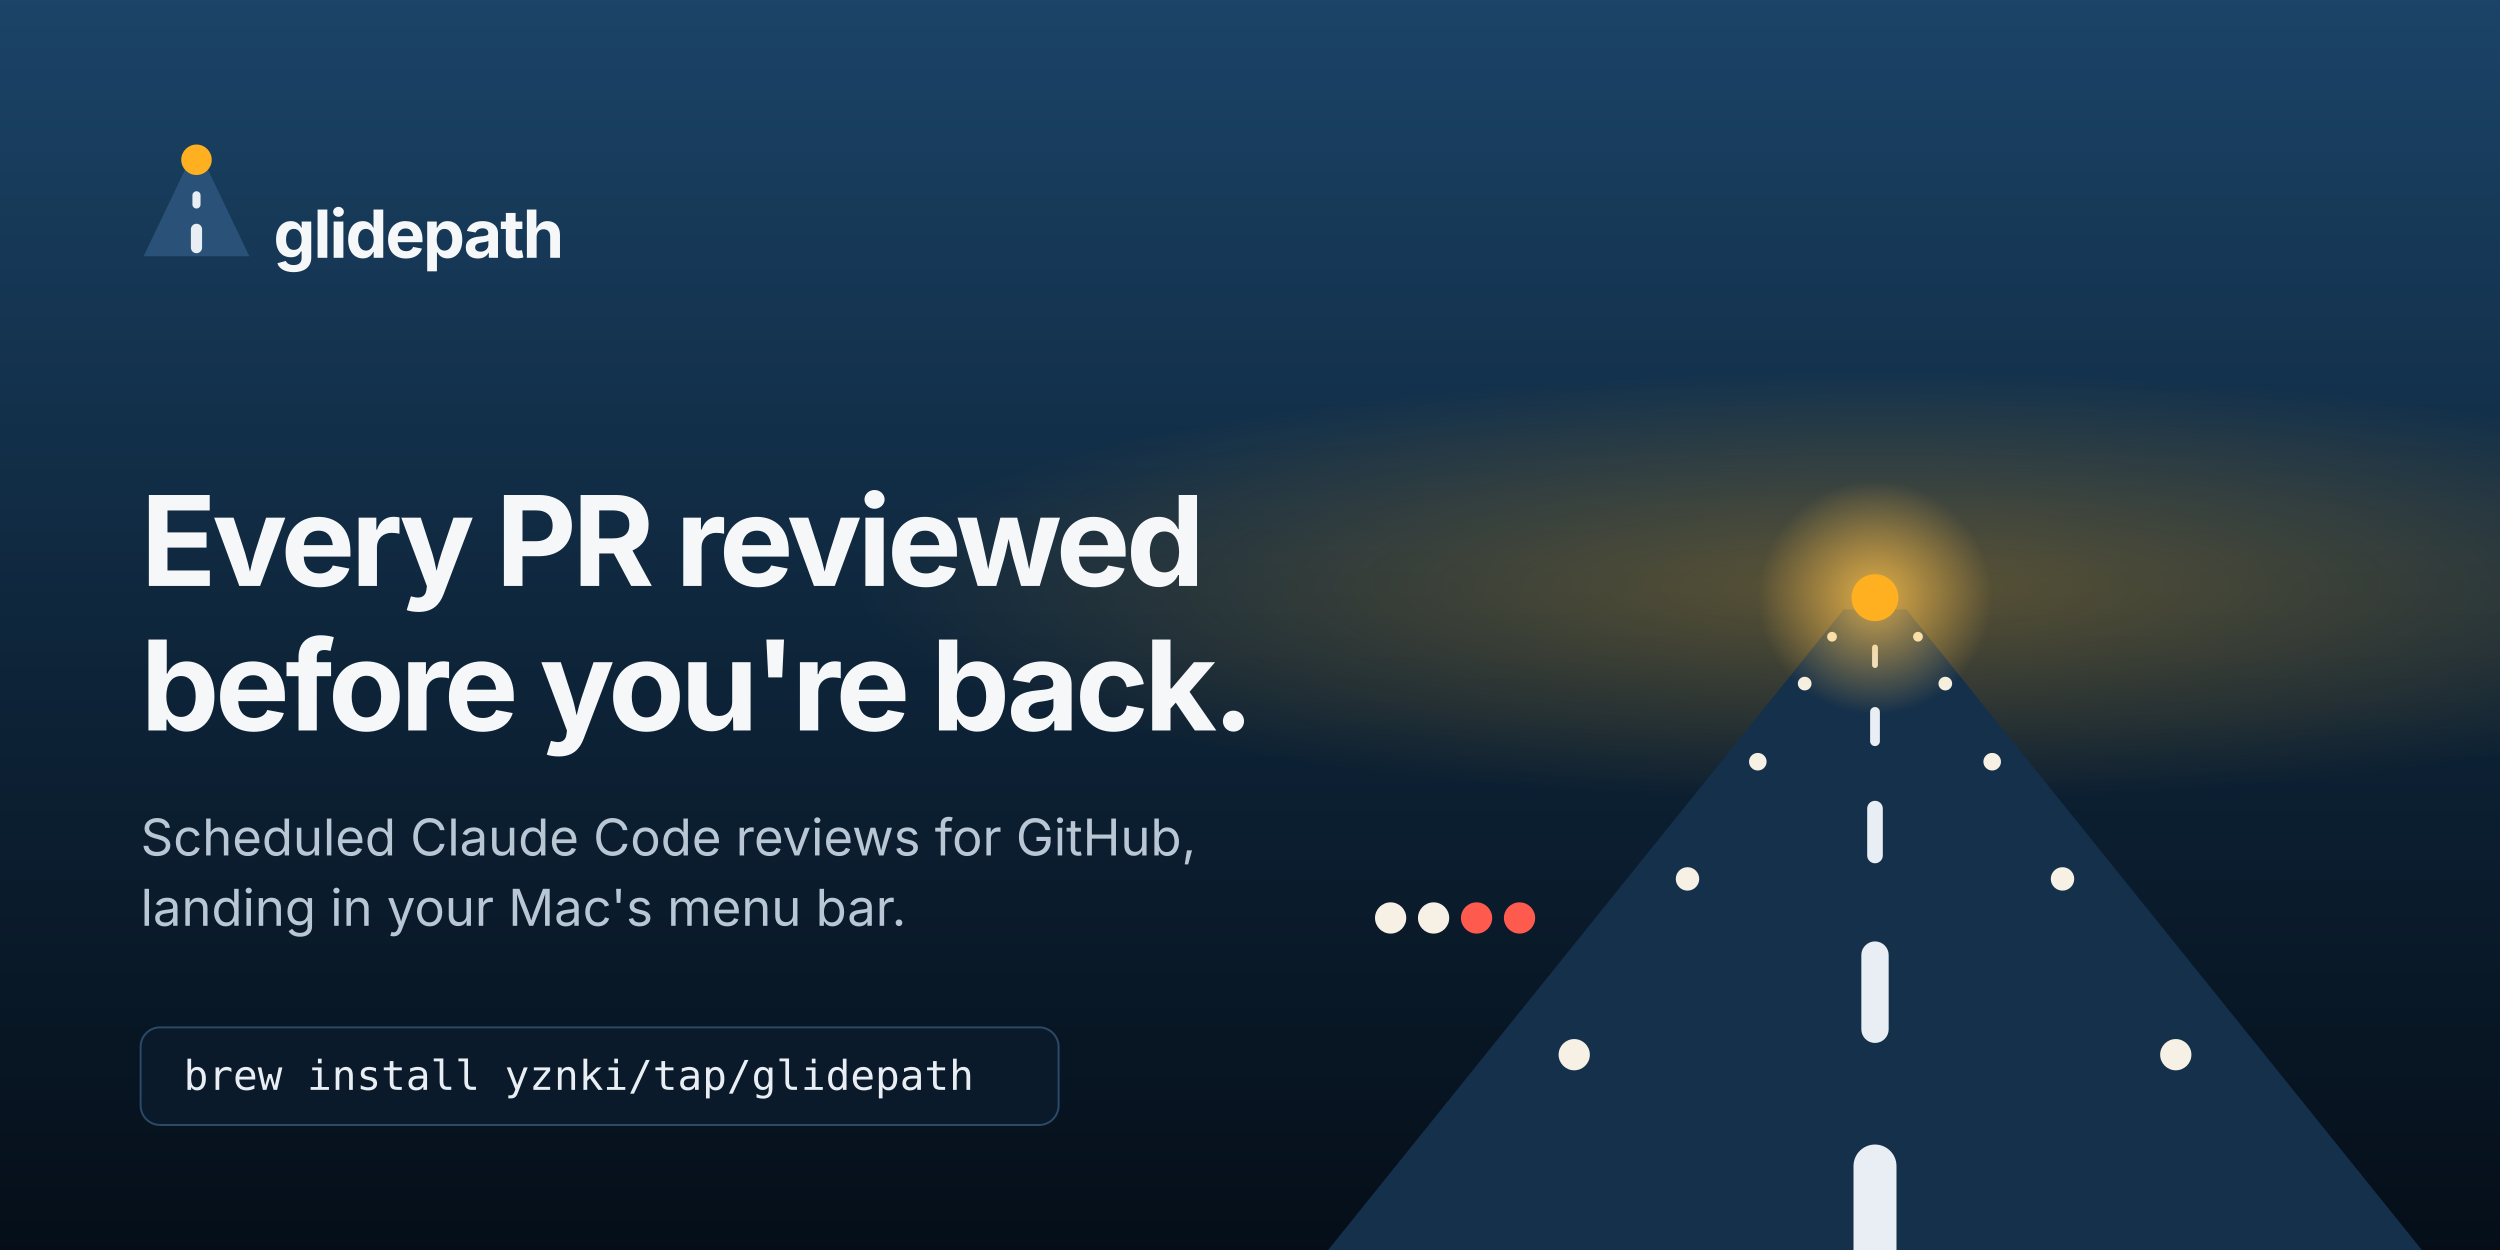
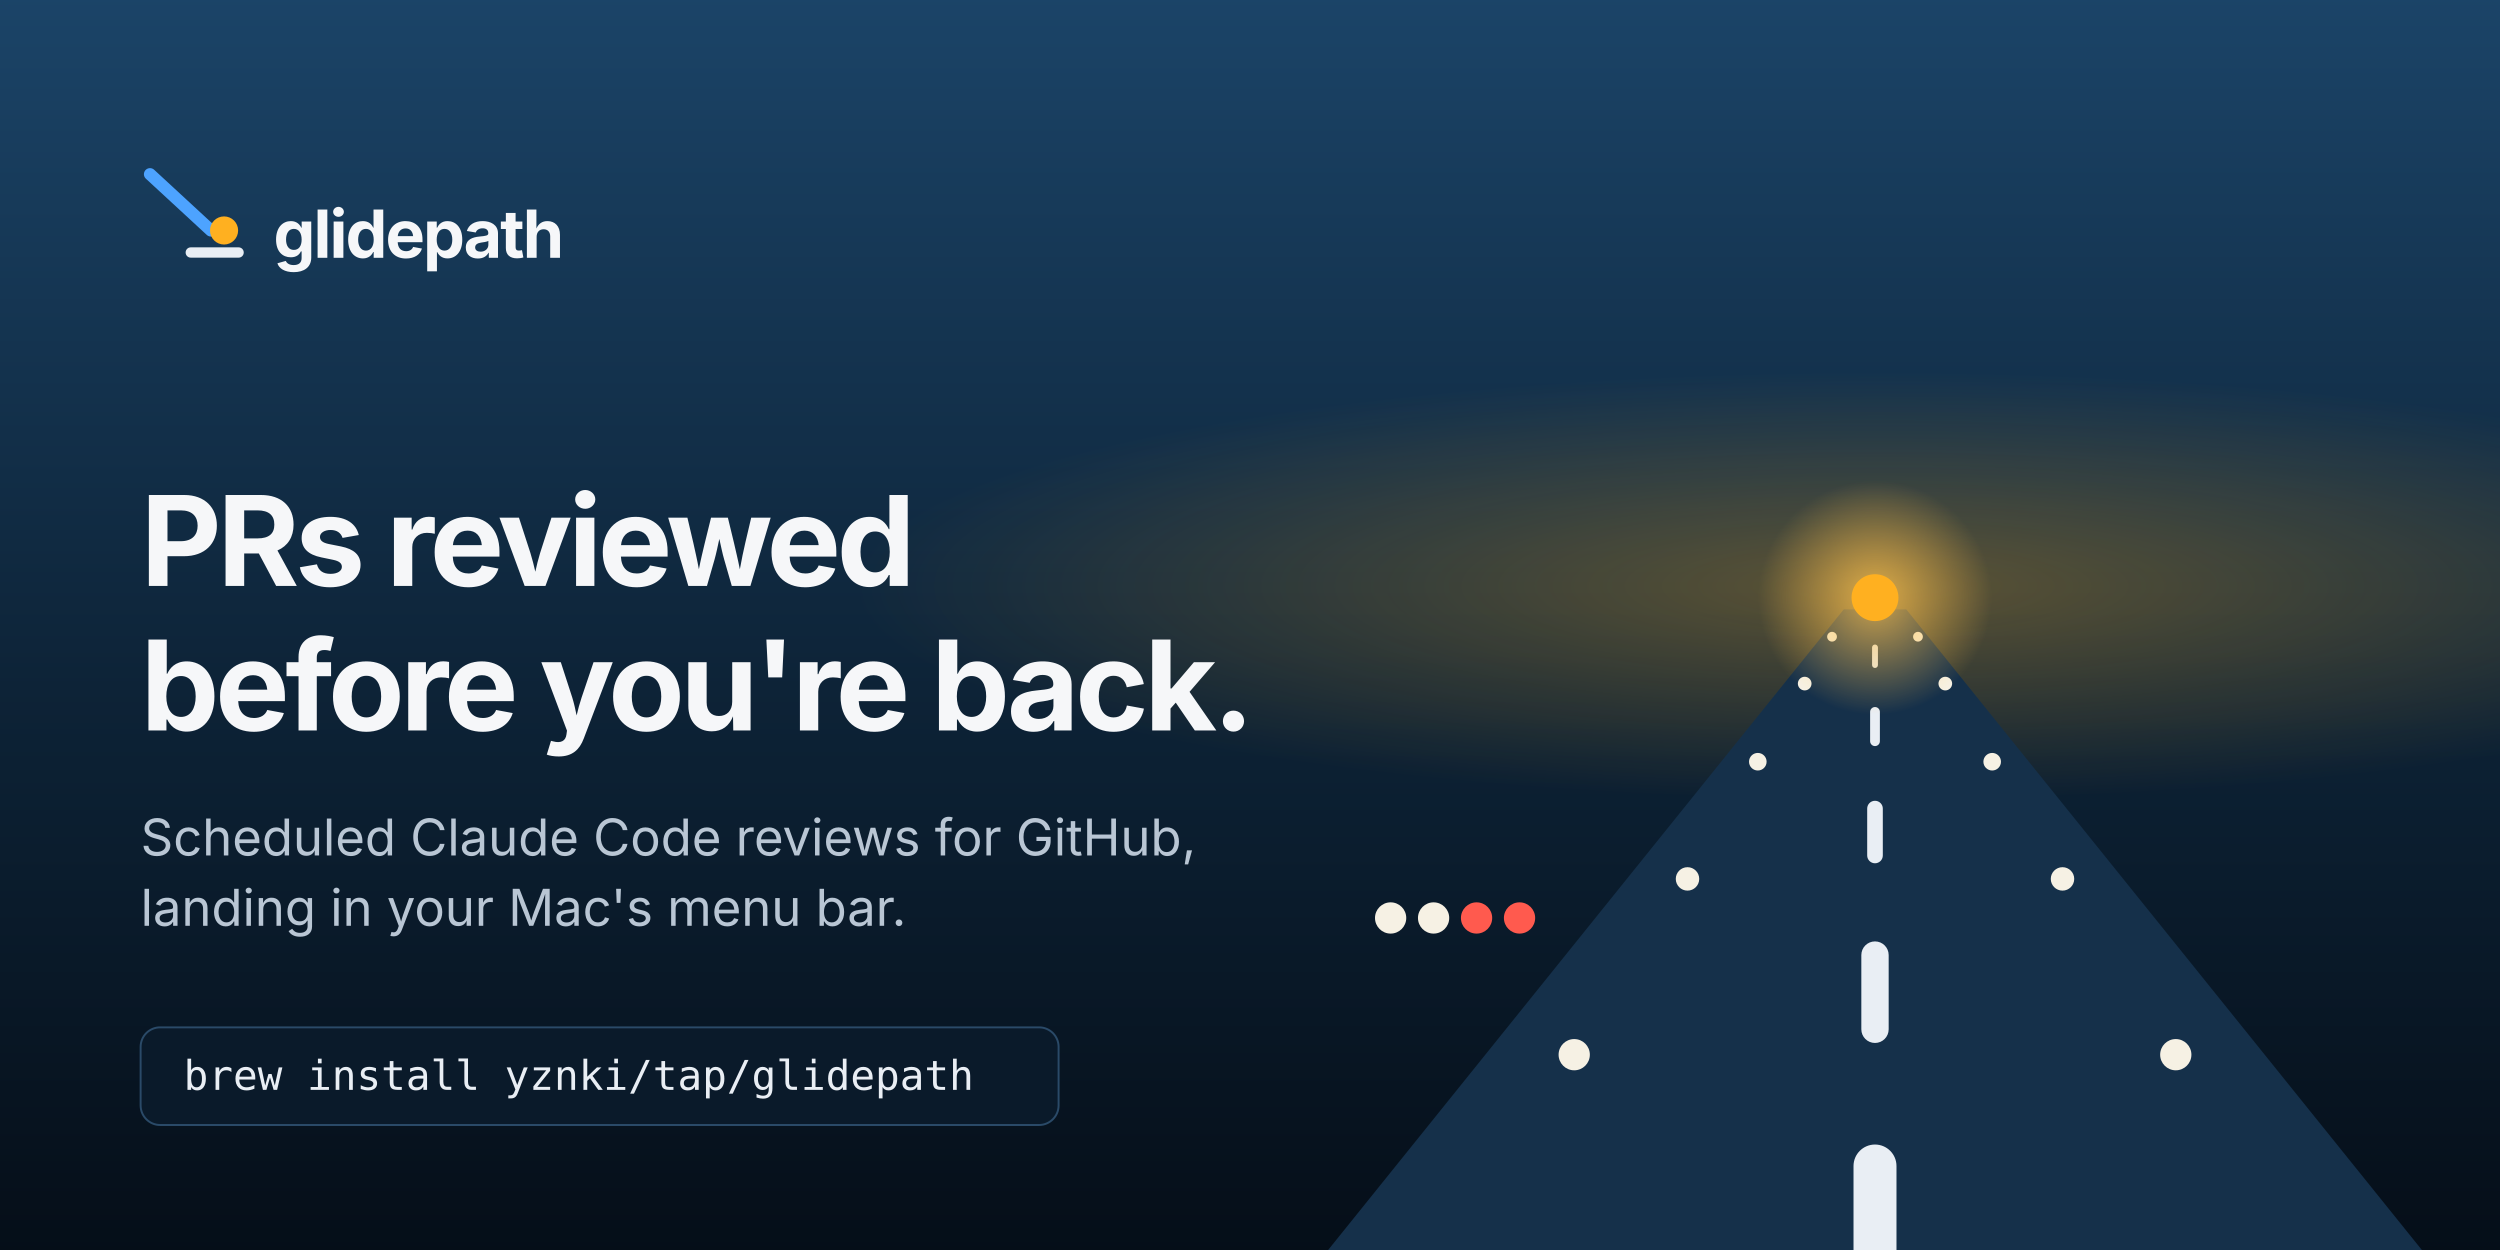
<svg xmlns="http://www.w3.org/2000/svg" width="1280" height="640" viewBox="0 0 1280 640">
  <defs>
    <linearGradient id="sky" x1="0" y1="0" x2="0" y2="1">
      <stop offset="0" stop-color="#1B4468" />
      <stop offset="0.55" stop-color="#0D2337" />
      <stop offset="1" stop-color="#050E18" />
    </linearGradient>
    <radialGradient id="hz" r="0.5">
      <stop offset="0" stop-color="#FFB020" stop-opacity="0.32" />
      <stop offset="1" stop-color="#FFB020" stop-opacity="0" />
    </radialGradient>
    <radialGradient id="glow" r="0.5">
      <stop offset="0" stop-color="#FFC24D" stop-opacity="0.8" />
      <stop offset="1" stop-color="#FFC24D" stop-opacity="0" />
    </radialGradient>
  </defs>
  <style>
    .h{font-family:-apple-system,"SF Pro Display",system-ui;font-weight:700;font-size:64px;letter-spacing:-2.2px;fill:#F6F7F9}
    .s{font-family:-apple-system,"SF Pro Text",system-ui;font-weight:400;font-size:26px;fill:#B9C6D4}
    .m{font-family:-apple-system,"SF Pro Display",system-ui;font-weight:650;font-size:34px;letter-spacing:-1px;fill:#F6F7F9}
    .c{font-family:ui-monospace,"SF Mono",monospace;font-size:21px;fill:#E9EEF4}
  </style>
  <rect width="1280" height="640" fill="url(#sky)" />
  <ellipse cx="960" cy="300" rx="520" ry="110" fill="url(#hz)" />
  <polygon points="944,312 976,312 1240,640 680,640" fill="#15304A" />
  <g fill="#E9EEF4">
    <rect x="958.5" y="330" width="3" height="12" rx="1.5" />
    <rect x="957.5" y="362" width="5" height="20" rx="2.5" />
    <rect x="956" y="410" width="8" height="32" rx="4" />
    <rect x="953" y="482" width="14" height="52" rx="7" />
    <rect x="949" y="586" width="22" height="80" rx="11" />
  </g>
  <g fill="#F6F1E4">
    <circle cx="938" cy="326" r="2.5" />
    <circle cx="982" cy="326" r="2.5" />
    <circle cx="924" cy="350" r="3.5" />
    <circle cx="996" cy="350" r="3.5" />
    <circle cx="900" cy="390" r="4.5" />
    <circle cx="1020" cy="390" r="4.5" />
    <circle cx="864" cy="450" r="6" />
    <circle cx="1056" cy="450" r="6" />
    <circle cx="806" cy="540" r="8" />
    <circle cx="1114" cy="540" r="8" />
  </g>
  <g>
    <circle cx="712" cy="470" r="8" fill="#F6F1E4" />
    <circle cx="734" cy="470" r="8" fill="#F6F1E4" />
    <circle cx="756" cy="470" r="8" fill="#FF5A4E" />
    <circle cx="778" cy="470" r="8" fill="#FF5A4E" />
  </g>
  <circle cx="960" cy="306" r="60" fill="url(#glow)" />
  <circle cx="960" cy="306" r="12" fill="#FFB020" />
-   <g transform="translate(72 74) scale(0.26)">
-     <polygon points="92,40 128,40 214,220 6,220" fill="#2A5278" />
-     <rect x="102" y="92" width="16" height="34" rx="8" fill="#E9EEF4" />
-     <rect x="99" y="156" width="22" height="58" rx="11" fill="#E9EEF4" />
-     <circle cx="110" cy="30" r="30" fill="#FFB020" />
+   <g transform="translate(72 82) scale(0.24)">
+     <line x1="20" y1="30" x2="150" y2="150" stroke="#4DA3FF" stroke-width="26" stroke-linecap="round" />
+     <rect x="96" y="186" width="124" height="22" rx="11" fill="#E9EEF4" />
+     <circle cx="178" cy="150" r="30" fill="#FFB020" />
  </g>
  <text class="m" x="140" y="132">glidepath</text>
-   <text class="h" x="72" y="300">Every PR reviewed</text>
+   <text class="h" x="72" y="300">PRs reviewed</text>
  <text class="h" x="72" y="374">before you're back.</text>
  <text class="s" x="72" y="438">Scheduled Claude Code reviews for GitHub,</text>
  <text class="s" x="72" y="474">landing in your Mac's menu bar.</text>
  <rect x="72" y="526" width="470" height="50" rx="10" fill="#0A1A2A" stroke="#2A4A68" />
  <text class="c" x="94" y="558">brew install yznki/tap/glidepath</text>
</svg>
